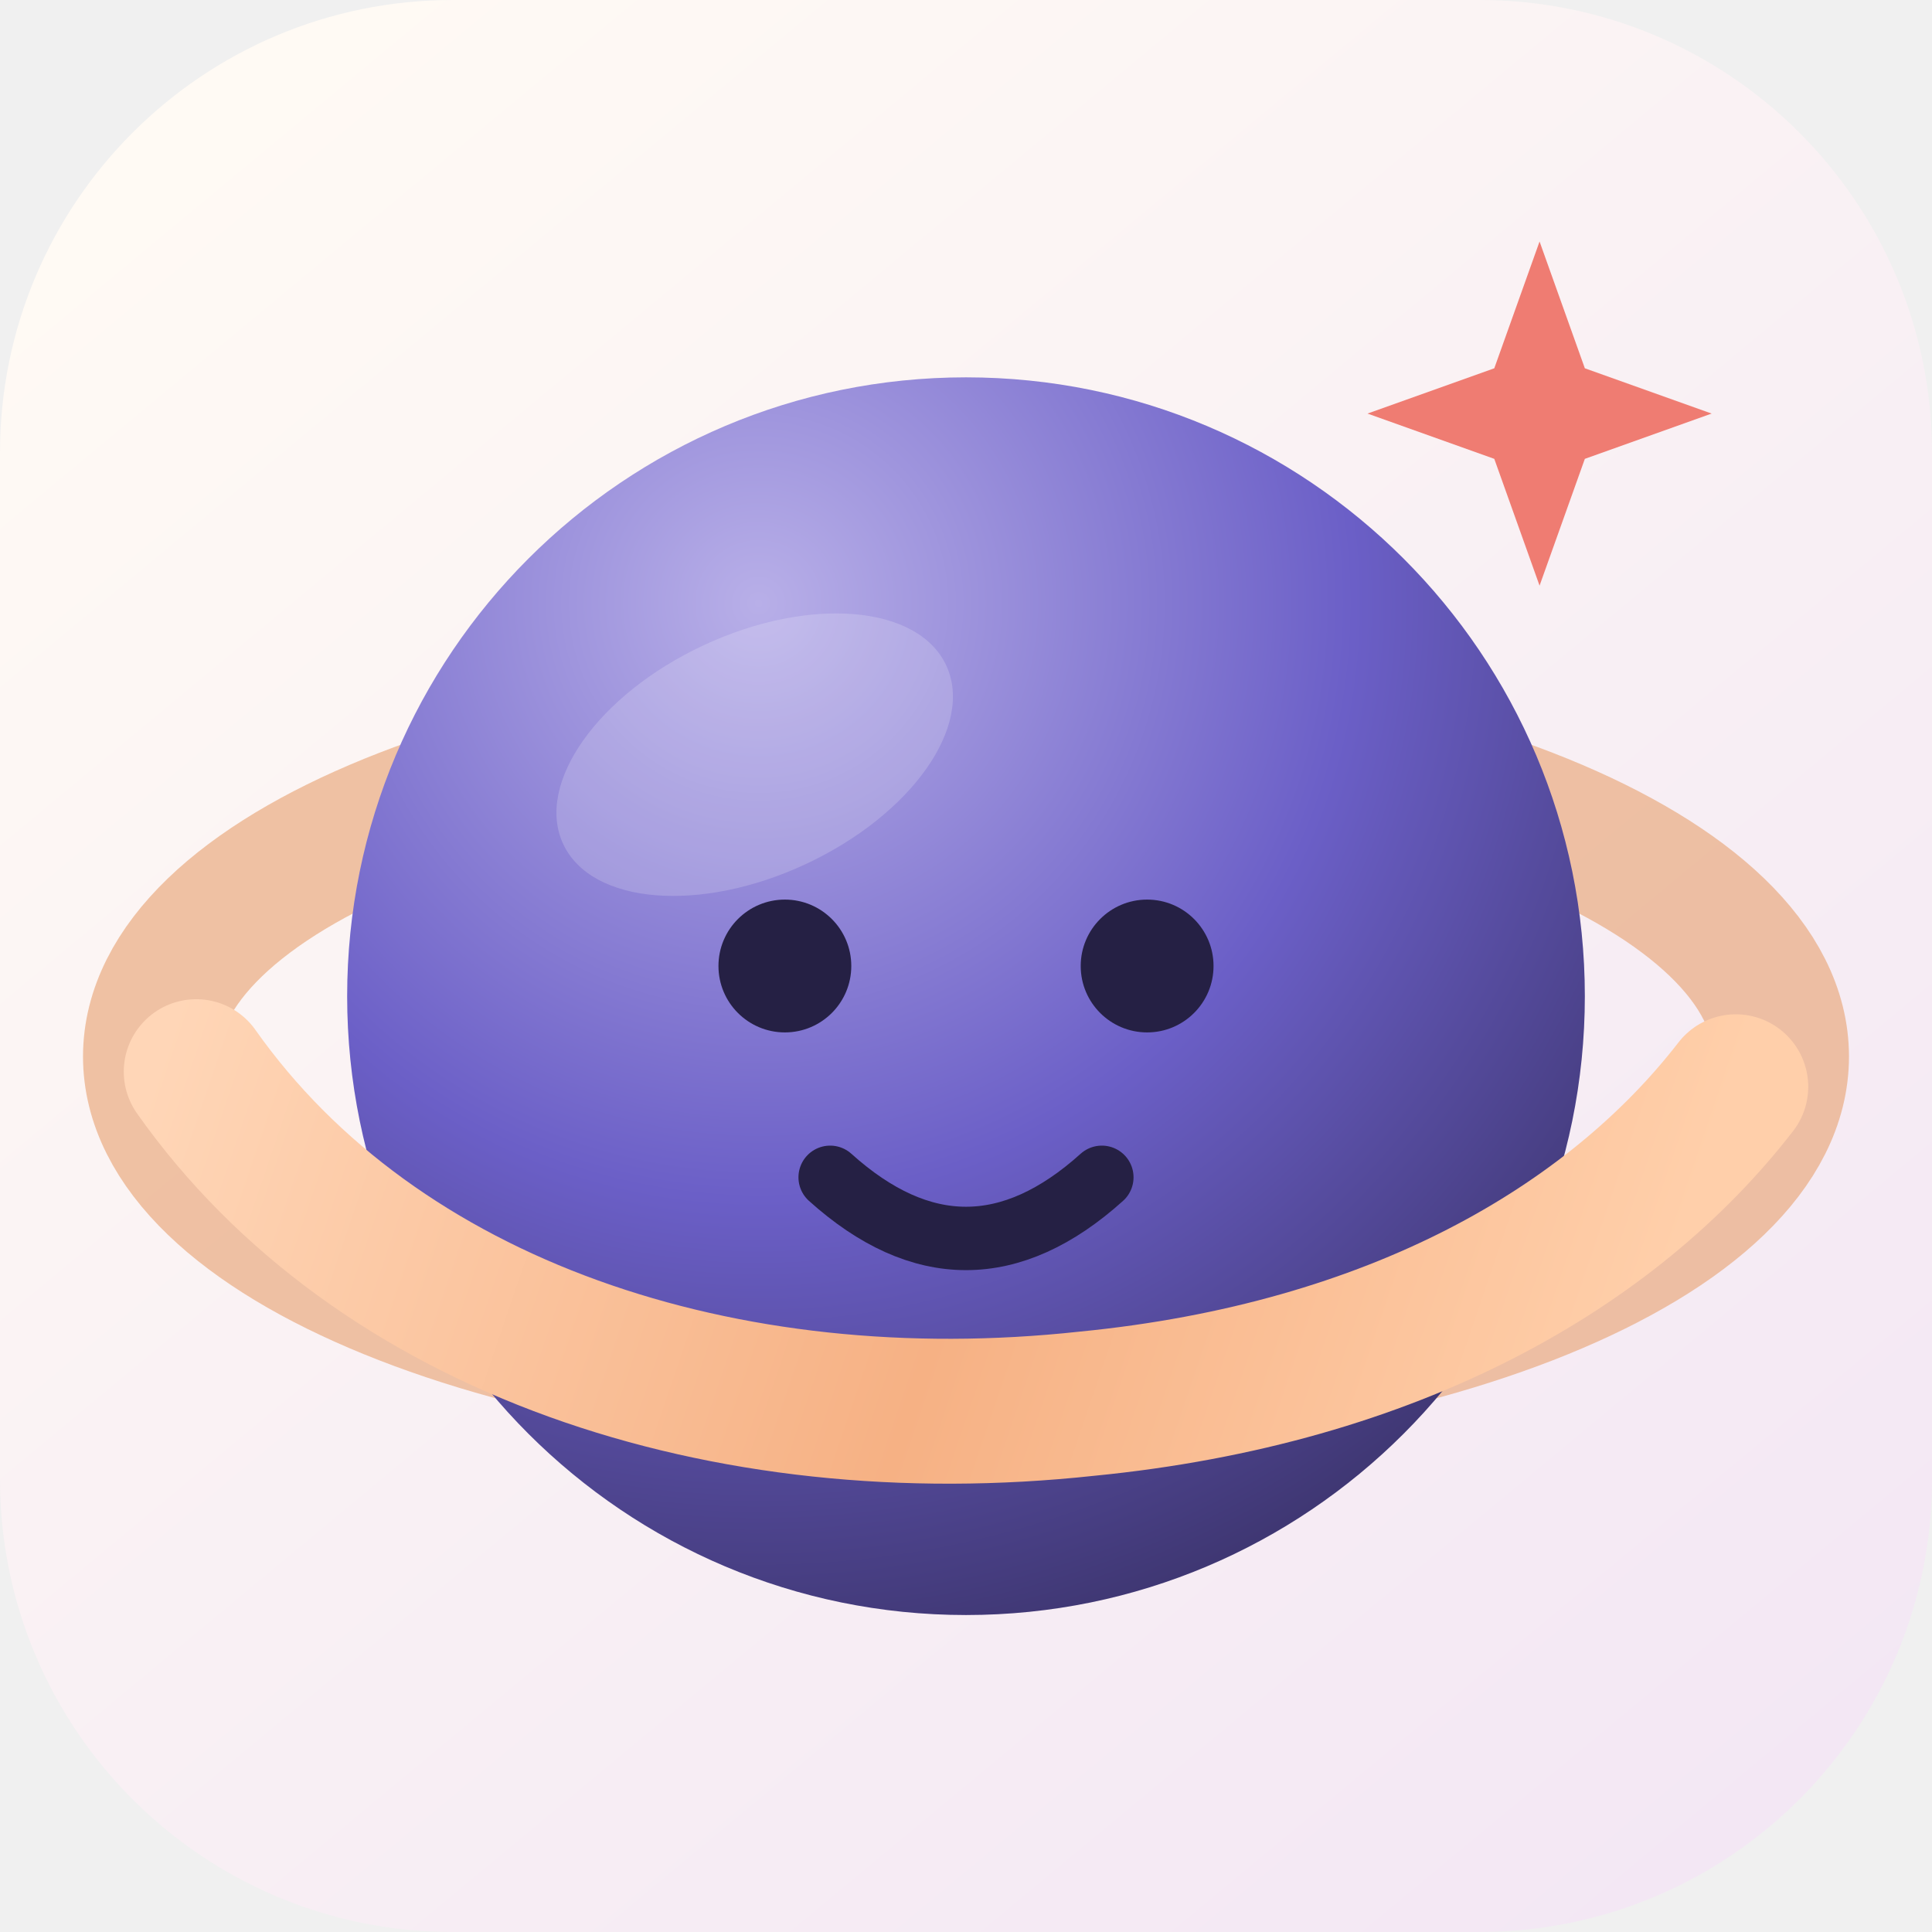
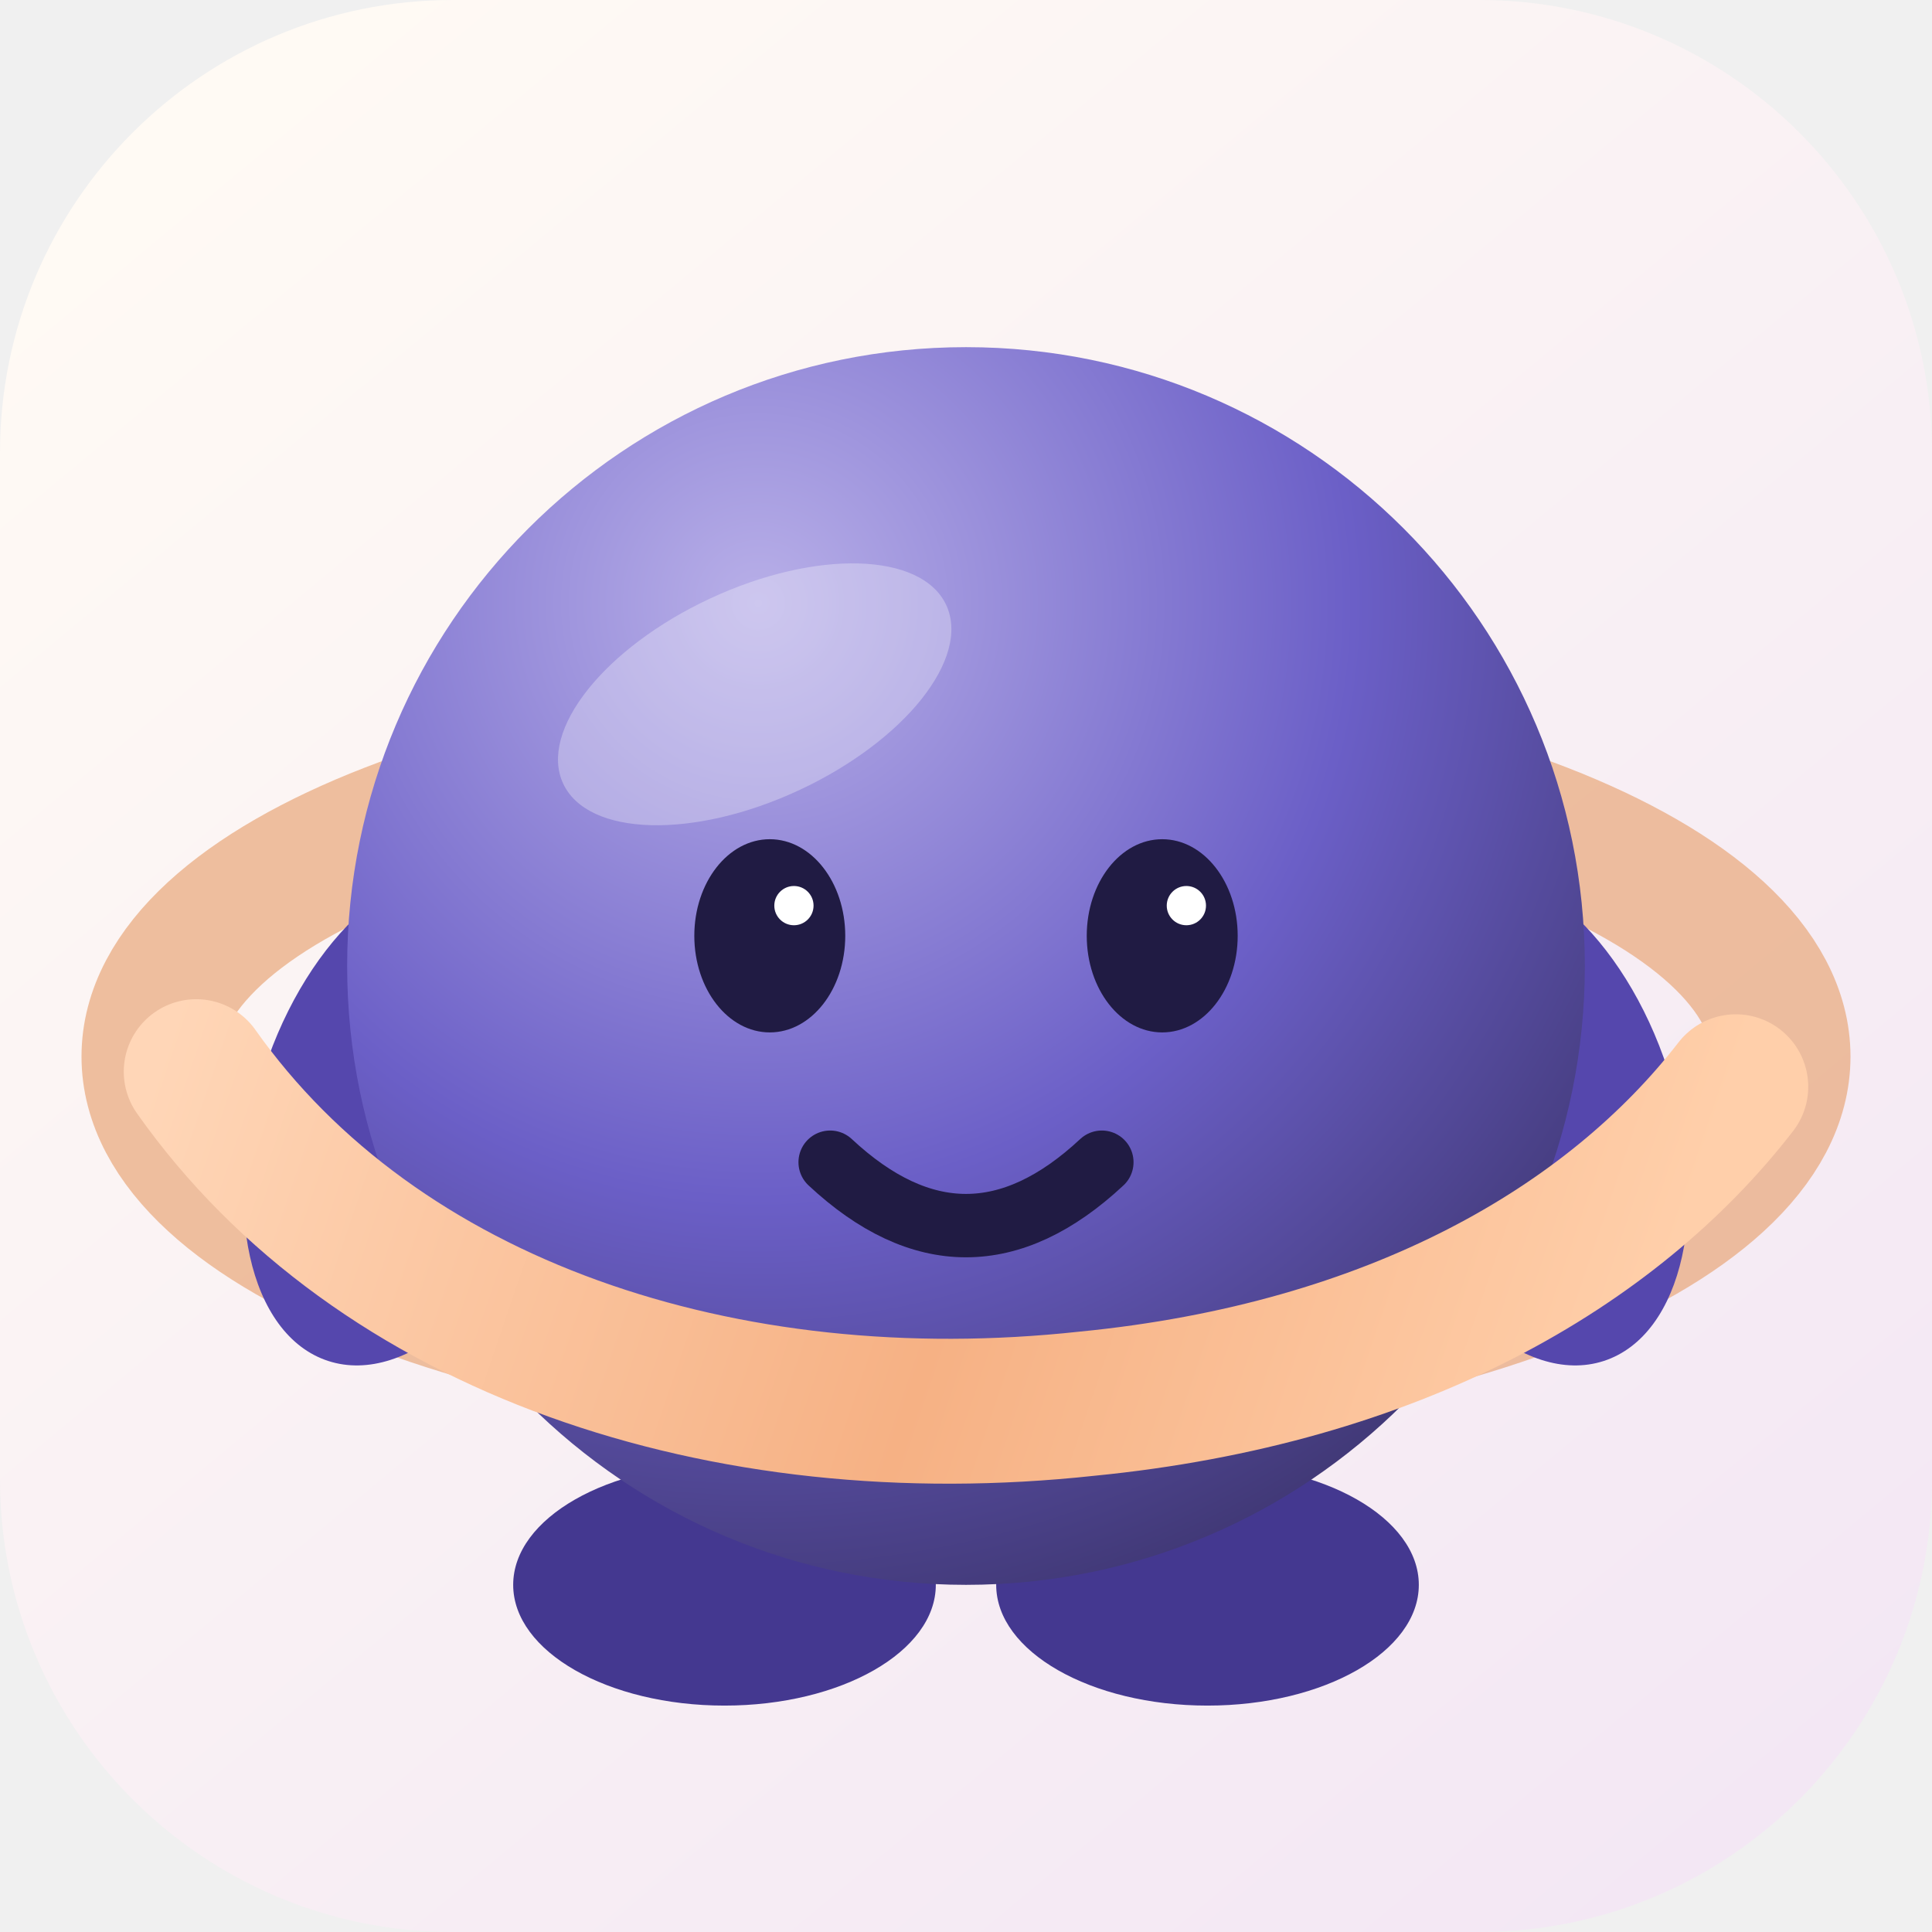
<svg xmlns="http://www.w3.org/2000/svg" viewBox="0 0 64 64" role="img" aria-label="أيقونة رُشد">
  <defs>
    <linearGradient id="background" x1="8" y1="3" x2="57" y2="62" gradientUnits="userSpaceOnUse">
      <stop stop-color="#fffaf4" />
      <stop offset="1" stop-color="#f3e7f4" />
    </linearGradient>
    <radialGradient id="orb" cx="0" cy="0" r="1" gradientTransform="translate(25 20) rotate(48) scale(36)" gradientUnits="userSpaceOnUse">
      <stop stop-color="#b8afe8" />
      <stop offset=".55" stop-color="#6b5fc7" />
      <stop offset="1" stop-color="#3d356f" />
    </radialGradient>
    <linearGradient id="orbit" x1="8" y1="27" x2="55" y2="43" gradientUnits="userSpaceOnUse">
      <stop stop-color="#ffd6b7" />
      <stop offset=".55" stop-color="#f6b184" />
      <stop offset="1" stop-color="#ffcfaa" />
    </linearGradient>
  </defs>
  <rect width="64" height="64" rx="15" fill="url(#background)" />
-   <ellipse cx="32" cy="35" rx="27" ry="11" fill="none" stroke="#e9a97d" stroke-width="4.5" opacity=".68" />
-   <circle cx="32" cy="33" r="20.5" fill="url(#orb)" />
-   <ellipse cx="25" cy="25" rx="7" ry="4" transform="rotate(-25 25 25)" fill="#fff" opacity=".18" />
-   <circle cx="26" cy="32" r="2.2" fill="#252044" />
-   <circle cx="38" cy="32" r="2.2" fill="#252044" />
-   <path d="M27.5 39c3 2.7 6 2.7 9 0" fill="none" stroke="#252044" stroke-width="2.1" stroke-linecap="round" />
+   <ellipse cx="32" cy="35" rx="27" ry="10.5" fill="none" stroke="#e9a97d" stroke-width="4.6" opacity=".72" />
+   <ellipse cx="13.5" cy="37" rx="5" ry="8.5" transform="rotate(18 13.5 37)" fill="#5547ad" />
+   <ellipse cx="50.5" cy="37" rx="5" ry="8.5" transform="rotate(-18 50.5 37)" fill="#5547ad" />
+   <ellipse cx="24" cy="52.5" rx="7" ry="4" fill="#443890" />
+   <ellipse cx="40" cy="52.5" rx="7" ry="4" fill="#443890" />
+   <circle cx="32" cy="32" r="20.5" fill="url(#orb)" />
+   <ellipse cx="25" cy="23" rx="7" ry="3.5" transform="rotate(-25 25 23)" fill="#fff" opacity=".3" />
+   <ellipse cx="25.5" cy="31" rx="2.5" ry="3.2" fill="#201b43" />
+   <ellipse cx="38.5" cy="31" rx="2.5" ry="3.2" fill="#201b43" />
+   <circle cx="26.3" cy="30" r=".65" fill="#fff" />
+   <circle cx="39.3" cy="30" r=".65" fill="#fff" />
+   <path d="M27.5 38.5c3 2.8 6 2.8 9 0" fill="none" stroke="#201b43" stroke-width="2.1" stroke-linecap="round" />
  <path d="M6.5 35.5c6 8.5 17.5 12.3 29.5 11 10.2-1 17.4-5.2 21.5-10.5" fill="none" stroke="url(#orbit)" stroke-width="4.8" stroke-linecap="round" />
-   <path d="m51 8 1.5 4.2 4.2 1.5-4.2 1.5L51 19.4l-1.5-4.2-4.2-1.5 4.2-1.5Z" fill="#ef7c72" />
</svg>
